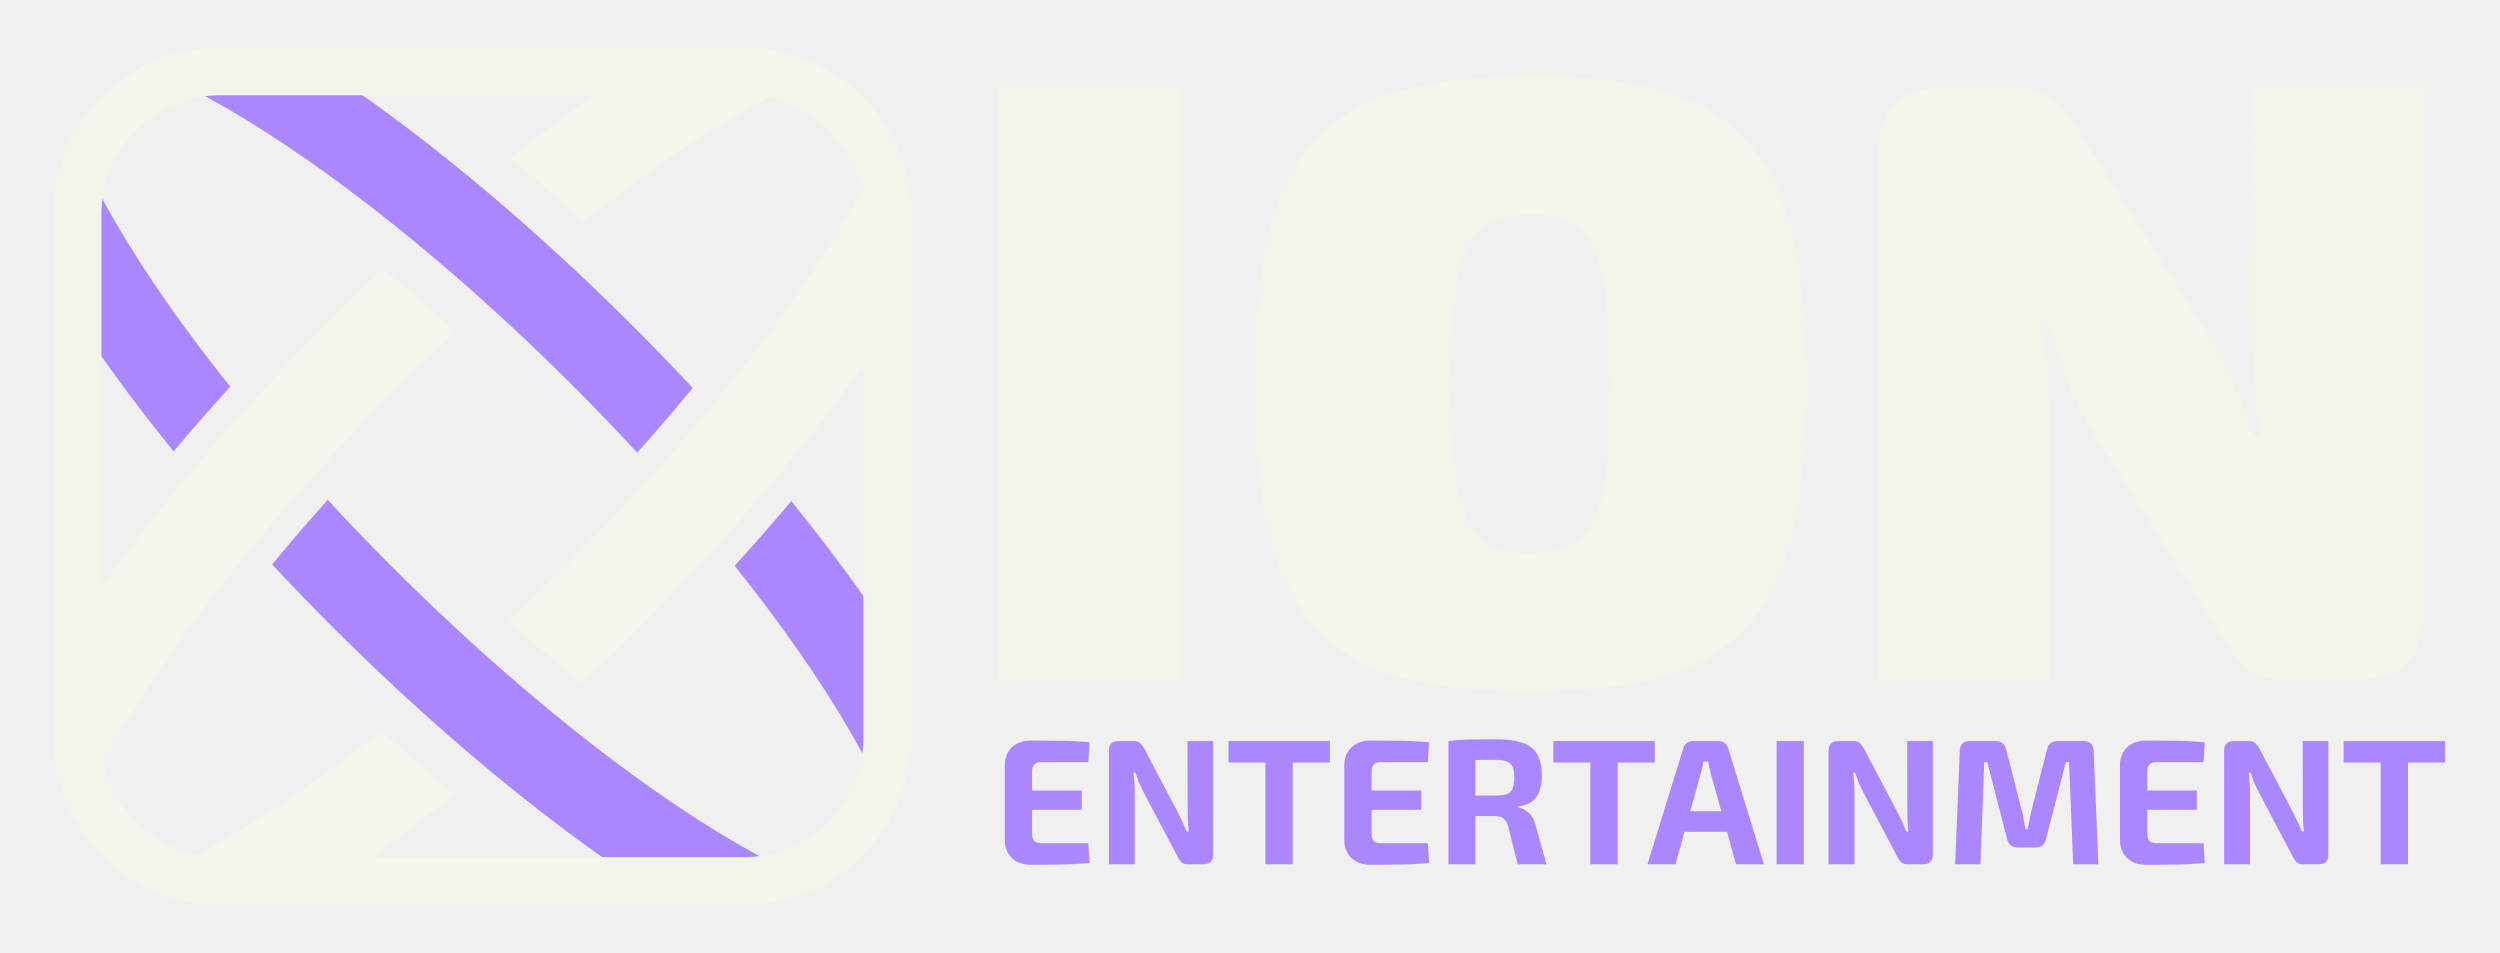
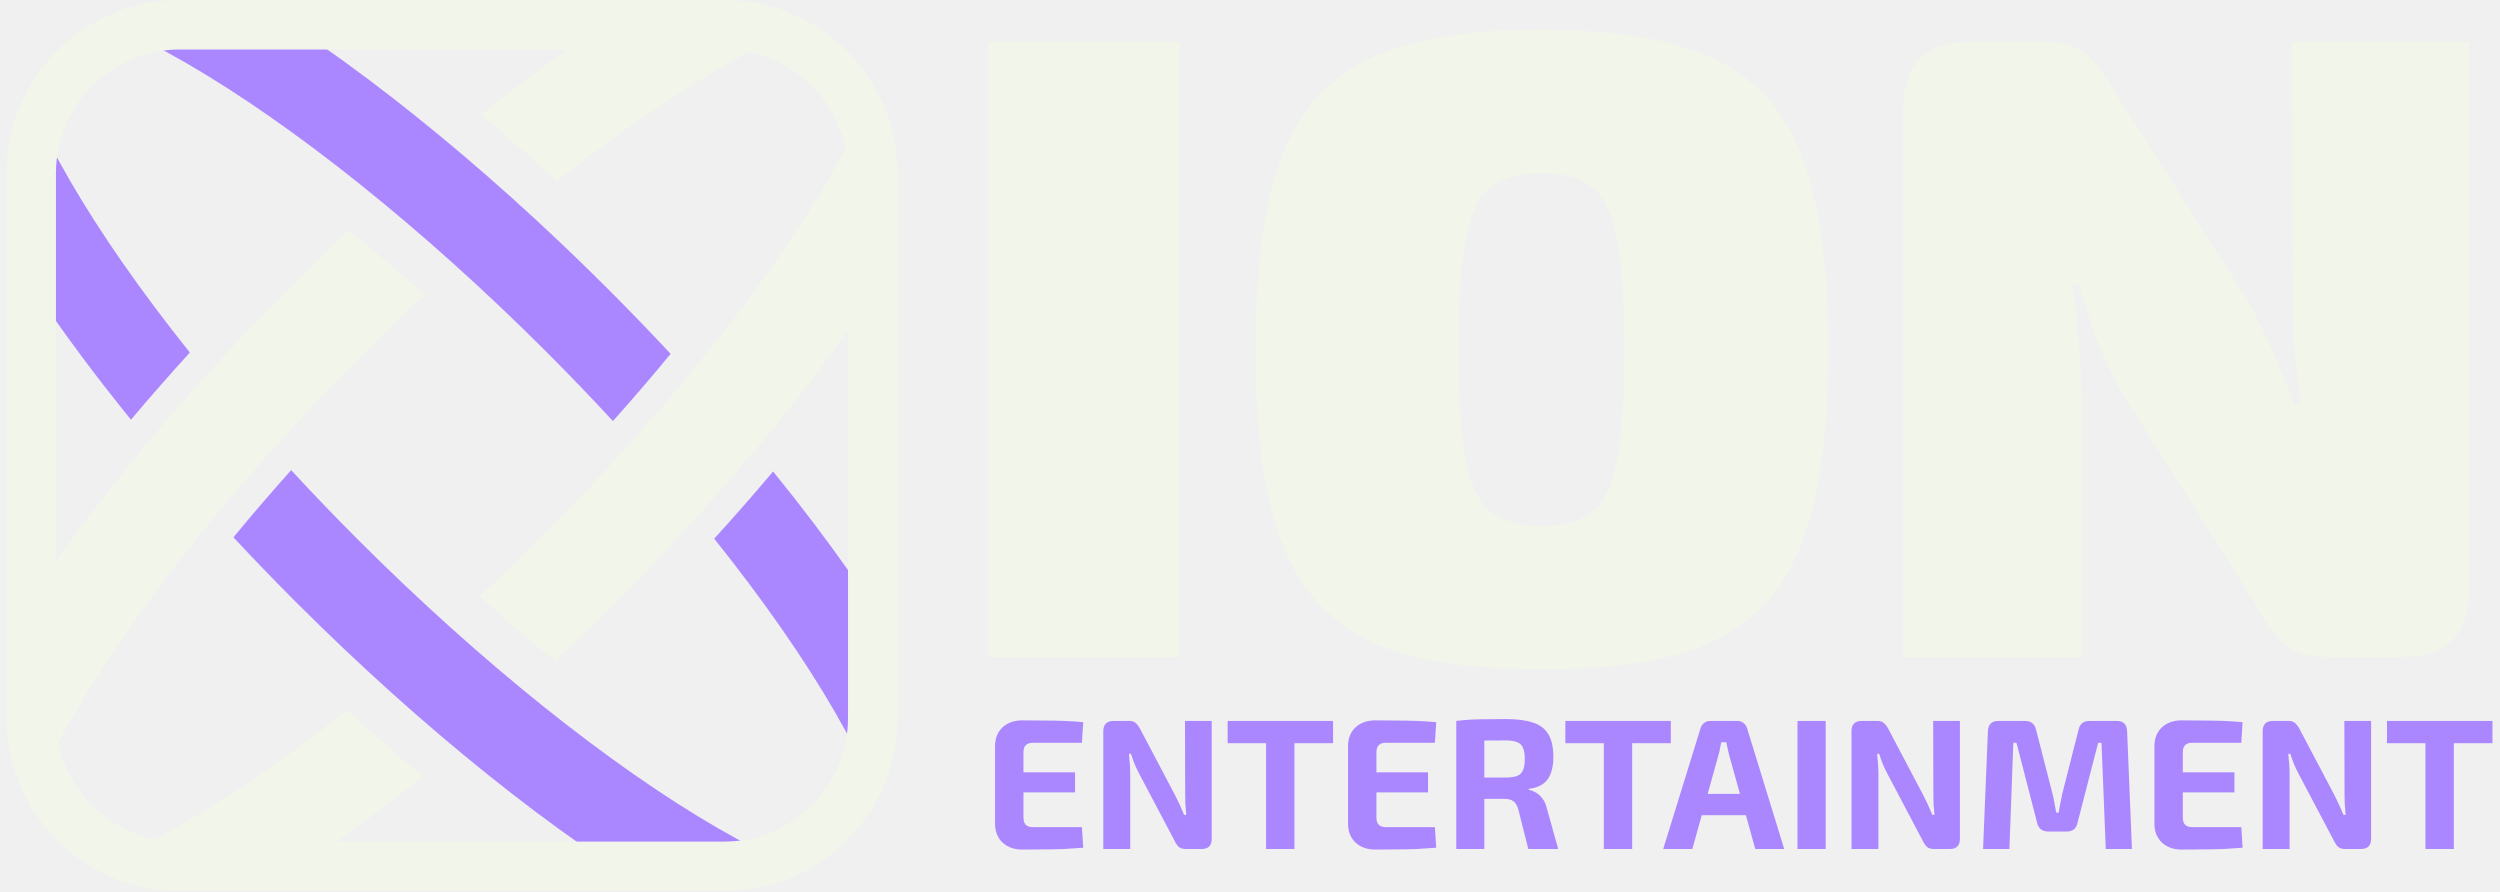
- <svg xmlns="http://www.w3.org/2000/svg" width="5250" height="2000" viewBox="0 0 5250 2000" fill="none">
-   <path d="M2165.13 1555.12C2179.13 1555.12 2193.25 1555.25 2207.5 1555.5C2221.75 1555.5 2235.75 1555.75 2249.5 1556.25C2263.25 1556.75 2276.13 1557.62 2288.13 1558.87L2285.5 1600.5H2186.13C2179.88 1600.5 2175.13 1602.12 2171.88 1605.37C2168.88 1608.62 2167.38 1613.37 2167.38 1619.62V1751.62C2167.38 1757.87 2168.88 1762.62 2171.88 1765.87C2175.13 1769.12 2179.88 1770.75 2186.13 1770.75H2285.5L2288.13 1812.37C2276.13 1813.37 2263.25 1814.25 2249.5 1815C2235.75 1815.5 2221.75 1815.75 2207.5 1815.75C2193.25 1816 2179.13 1816.13 2165.13 1816.13C2148.63 1816.13 2135.25 1811.37 2125 1801.87C2115 1792.12 2110 1779.5 2110 1764V1607.25C2110 1591.5 2115 1578.87 2125 1569.37C2135.25 1559.87 2148.63 1555.12 2165.13 1555.12ZM2116.75 1660.12H2271.63V1700.62H2116.75V1660.12ZM2547.67 1556.25V1794.37C2547.67 1808.12 2540.8 1815 2527.05 1815H2495.55C2489.3 1815 2484.55 1813.62 2481.3 1810.87C2478.05 1807.87 2475.05 1803.5 2472.3 1797.75L2400.67 1662C2397.67 1656.25 2394.67 1649.87 2391.67 1642.87C2388.92 1635.87 2386.55 1629.12 2384.55 1622.62H2380.42C2381.17 1629.37 2381.8 1636.25 2382.3 1643.25C2382.8 1650 2383.05 1656.75 2383.05 1663.5V1815H2328.67V1576.87C2328.67 1563.12 2335.67 1556.25 2349.67 1556.25H2380.8C2386.8 1556.25 2391.3 1557.75 2394.3 1560.75C2397.55 1563.5 2400.67 1567.75 2403.67 1573.5L2473.05 1705.12C2476.05 1710.87 2479.17 1717.25 2482.42 1724.25C2485.67 1731.25 2488.8 1738.5 2491.8 1746H2496.3C2495.55 1738.5 2494.92 1731.25 2494.42 1724.25C2494.17 1717 2494.05 1709.87 2494.05 1702.87L2493.67 1556.25H2547.67ZM2714.8 1556.25V1815H2657.43V1556.25H2714.8ZM2792.8 1556.25V1601.25H2579.8V1556.25H2792.8ZM2878.14 1555.12C2892.14 1555.12 2906.26 1555.25 2920.51 1555.5C2934.76 1555.5 2948.76 1555.75 2962.51 1556.25C2976.26 1556.75 2989.14 1557.62 3001.14 1558.87L2998.51 1600.5H2899.14C2892.89 1600.5 2888.14 1602.12 2884.89 1605.37C2881.89 1608.62 2880.39 1613.37 2880.39 1619.62V1751.62C2880.39 1757.87 2881.89 1762.62 2884.89 1765.87C2888.14 1769.12 2892.89 1770.75 2899.14 1770.75H2998.51L3001.14 1812.37C2989.14 1813.37 2976.26 1814.25 2962.51 1815C2948.76 1815.5 2934.76 1815.75 2920.51 1815.75C2906.26 1816 2892.14 1816.13 2878.14 1816.13C2861.64 1816.13 2848.26 1811.37 2838.01 1801.87C2828.01 1792.12 2823.01 1779.5 2823.01 1764V1607.25C2823.01 1591.5 2828.01 1578.87 2838.01 1569.37C2848.26 1559.87 2861.64 1555.12 2878.14 1555.12ZM2829.76 1660.12H2984.64V1700.62H2829.76V1660.12ZM3141.43 1552.5C3164.18 1552.5 3182.56 1554.87 3196.56 1559.62C3210.81 1564.12 3221.18 1572 3227.68 1583.25C3234.43 1594.25 3237.81 1609.62 3237.81 1629.37C3237.81 1641.37 3236.18 1652 3232.93 1661.25C3229.93 1670.25 3224.81 1677.5 3217.56 1683C3210.31 1688.5 3200.43 1692 3187.93 1693.5V1695.37C3192.43 1696.12 3197.06 1697.87 3201.81 1700.62C3206.81 1703.37 3211.43 1707.5 3215.68 1713C3219.93 1718.25 3223.06 1725.37 3225.06 1734.37L3247.56 1815H3187.18L3167.31 1736.25C3165.06 1727.75 3161.68 1721.87 3157.18 1718.63C3152.93 1715.37 3146.93 1713.75 3139.18 1713.75C3122.18 1713.75 3107.81 1713.75 3096.06 1713.75C3084.56 1713.5 3074.81 1713.25 3066.81 1713C3059.06 1712.75 3052.06 1712.5 3045.81 1712.25L3046.93 1670.62H3140.31C3150.31 1670.62 3158.18 1669.62 3163.93 1667.62C3169.93 1665.37 3174.06 1661.5 3176.31 1656C3178.81 1650.5 3180.06 1642.87 3180.06 1633.12C3180.06 1623.12 3178.81 1615.5 3176.31 1610.25C3174.06 1604.75 3169.93 1601 3163.93 1599C3158.18 1596.75 3150.31 1595.62 3140.31 1595.62C3116.81 1595.62 3096.93 1595.75 3080.68 1596C3064.43 1596.25 3053.31 1596.62 3047.31 1597.12L3041.68 1556.25C3052.18 1555 3062.06 1554.12 3071.31 1553.62C3080.56 1553.12 3090.68 1552.87 3101.68 1552.87C3112.68 1552.62 3125.93 1552.5 3141.43 1552.5ZM3098.31 1556.25V1815H3041.68V1556.25H3098.31ZM3397.05 1556.25V1815H3339.68V1556.25H3397.05ZM3475.05 1556.25V1601.25H3262.05V1556.25H3475.05ZM3609.28 1556.25C3614.03 1556.25 3618.16 1557.62 3621.66 1560.37C3625.41 1563.12 3627.91 1566.75 3629.16 1571.25L3704.16 1815H3645.66L3592.78 1624.87C3591.78 1620.62 3590.78 1616.37 3589.78 1612.12C3588.78 1607.62 3587.91 1603.37 3587.16 1599.37H3577.03C3576.28 1603.37 3575.41 1607.62 3574.41 1612.12C3573.66 1616.37 3572.66 1620.62 3571.41 1624.87L3518.53 1815H3459.66L3535.03 1571.25C3536.28 1566.75 3538.66 1563.12 3542.16 1560.37C3545.91 1557.62 3550.16 1556.25 3554.91 1556.25H3609.28ZM3649.03 1703.62V1746.75H3514.78V1703.62H3649.03ZM3787.9 1556.25V1815H3730.9V1556.25H3787.9ZM4059.02 1556.25V1794.37C4059.02 1808.12 4052.15 1815 4038.4 1815H4006.9C4000.65 1815 3995.9 1813.62 3992.65 1810.87C3989.4 1807.87 3986.4 1803.5 3983.65 1797.75L3912.02 1662C3909.02 1656.25 3906.02 1649.87 3903.02 1642.87C3900.27 1635.87 3897.9 1629.12 3895.9 1622.62H3891.77C3892.52 1629.37 3893.15 1636.25 3893.65 1643.25C3894.15 1650 3894.4 1656.75 3894.4 1663.5V1815H3840.02V1576.87C3840.02 1563.12 3847.02 1556.25 3861.02 1556.25H3892.15C3898.15 1556.25 3902.65 1557.75 3905.65 1560.75C3908.9 1563.5 3912.02 1567.75 3915.02 1573.5L3984.4 1705.12C3987.4 1710.87 3990.52 1717.25 3993.77 1724.25C3997.02 1731.25 4000.15 1738.5 4003.15 1746H4007.65C4006.9 1738.5 4006.27 1731.25 4005.77 1724.25C4005.52 1717 4005.4 1709.87 4005.4 1702.87L4005.02 1556.25H4059.02ZM4375.78 1556.25C4389.28 1556.25 4396.28 1563.25 4396.78 1577.25L4406.53 1815H4353.65L4345.03 1600.5H4338.28L4296.65 1761.75C4294.4 1773.75 4286.9 1779.75 4274.15 1779.75H4238.15C4225.4 1779.75 4217.65 1773.75 4214.9 1761.75L4173.28 1600.5H4166.9L4159.03 1815H4105.78L4115.53 1577.25C4116.03 1563.25 4123.15 1556.25 4136.9 1556.25H4190.53C4202.78 1556.25 4210.28 1562.37 4213.03 1574.62L4246.4 1704.75C4247.9 1710.75 4249.15 1716.87 4250.15 1723.12C4251.15 1729.12 4252.28 1735.25 4253.53 1741.5H4258.4C4259.65 1735.25 4260.78 1729.12 4261.78 1723.12C4263.03 1716.87 4264.28 1710.62 4265.53 1704.37L4298.53 1574.62C4301.03 1562.37 4308.53 1556.25 4321.03 1556.25H4375.78ZM4507.04 1555.12C4521.04 1555.12 4535.17 1555.25 4549.42 1555.5C4563.67 1555.5 4577.67 1555.75 4591.42 1556.25C4605.17 1556.75 4618.04 1557.62 4630.04 1558.87L4627.42 1600.5H4528.04C4521.79 1600.5 4517.04 1602.12 4513.79 1605.37C4510.79 1608.62 4509.29 1613.37 4509.29 1619.62V1751.62C4509.29 1757.87 4510.79 1762.62 4513.79 1765.87C4517.04 1769.12 4521.79 1770.75 4528.04 1770.75H4627.42L4630.04 1812.37C4618.04 1813.37 4605.17 1814.25 4591.42 1815C4577.67 1815.5 4563.67 1815.75 4549.42 1815.75C4535.17 1816 4521.04 1816.13 4507.04 1816.13C4490.54 1816.13 4477.17 1811.37 4466.92 1801.87C4456.92 1792.12 4451.92 1779.5 4451.92 1764V1607.25C4451.92 1591.5 4456.92 1578.87 4466.92 1569.37C4477.17 1559.87 4490.54 1555.12 4507.04 1555.12ZM4458.67 1660.12H4613.54V1700.62H4458.67V1660.12ZM4889.59 1556.25V1794.37C4889.59 1808.12 4882.72 1815 4868.97 1815H4837.47C4831.22 1815 4826.47 1813.62 4823.22 1810.87C4819.97 1807.87 4816.97 1803.5 4814.22 1797.75L4742.59 1662C4739.59 1656.25 4736.59 1649.87 4733.59 1642.87C4730.84 1635.87 4728.47 1629.12 4726.47 1622.62H4722.34C4723.09 1629.37 4723.72 1636.25 4724.22 1643.25C4724.72 1650 4724.97 1656.75 4724.97 1663.5V1815H4670.59V1576.87C4670.59 1563.12 4677.59 1556.25 4691.59 1556.25H4722.72C4728.72 1556.25 4733.22 1557.75 4736.22 1560.75C4739.47 1563.5 4742.59 1567.75 4745.59 1573.5L4814.97 1705.12C4817.97 1710.87 4821.09 1717.25 4824.34 1724.25C4827.59 1731.25 4830.72 1738.5 4833.72 1746H4838.22C4837.47 1738.5 4836.84 1731.25 4836.34 1724.25C4836.09 1717 4835.97 1709.87 4835.97 1702.87L4835.59 1556.25H4889.59ZM5056.72 1556.25V1815H4999.35V1556.25H5056.72ZM5134.72 1556.25V1601.25H4921.72V1556.25H5134.72Z" fill="#AB87FF" />
-   <path d="M2482.4 185V1427H2095.4V185H2482.4ZM3213.72 159.8C3320.52 159.8 3410.52 170 3483.72 190.4C3558.12 209.6 3618.12 243.2 3663.72 291.2C3709.32 339.2 3742.32 405.2 3762.72 489.2C3783.12 572 3793.32 677.6 3793.32 806C3793.32 933.2 3783.12 1038.8 3762.72 1122.8C3742.32 1206.8 3709.32 1272.8 3663.72 1320.8C3618.12 1368.8 3558.12 1403 3483.72 1423.4C3410.52 1442.6 3320.52 1452.2 3213.72 1452.2C3108.12 1452.2 3018.12 1442.6 2943.72 1423.4C2870.52 1403 2811.12 1368.8 2765.52 1320.8C2719.92 1272.8 2686.92 1206.8 2666.52 1122.8C2646.12 1038.8 2635.92 933.2 2635.92 806C2635.92 677.6 2646.12 572 2666.52 489.2C2686.92 405.2 2719.92 339.2 2765.52 291.2C2811.12 243.2 2870.52 209.6 2943.72 190.4C3018.12 170 3108.12 159.8 3213.72 159.8ZM3213.72 449.6C3169.32 449.6 3135.12 459.2 3111.12 478.4C3087.12 497.6 3070.32 533 3060.72 584.6C3051.12 636.2 3046.32 710 3046.32 806C3046.32 902 3051.12 975.8 3060.72 1027.4C3070.32 1079 3087.12 1114.4 3111.12 1133.6C3135.12 1152.8 3169.32 1162.4 3213.72 1162.4C3258.12 1162.4 3292.32 1152.8 3316.32 1133.6C3340.32 1114.4 3357.12 1079 3366.72 1027.4C3376.32 975.8 3381.12 902 3381.12 806C3381.12 710 3376.32 636.2 3366.72 584.6C3357.12 533 3340.32 497.6 3316.32 478.4C3292.32 459.2 3258.12 449.6 3213.72 449.6ZM5087.58 185V1292C5087.58 1382 5042.58 1427 4952.58 1427H4803.18C4762.38 1427 4731.78 1417.4 4711.38 1398.2C4692.18 1379 4672.38 1350.8 4651.98 1313.6L4381.98 887C4365.18 855.8 4349.58 822.2 4335.18 786.2C4321.98 749 4309.98 711.8 4299.18 674.6H4286.58C4292.58 711.8 4296.78 750.2 4299.18 789.8C4302.78 828.2 4304.58 865.4 4304.58 901.4V1427H3944.58V320C3944.58 230 3989.58 185 4079.58 185H4228.98C4269.78 185 4299.78 194.6 4318.98 213.8C4338.18 233 4358.58 261.2 4380.18 298.4L4639.38 705.2C4656.18 735.2 4672.38 768.2 4687.98 804.2C4704.78 840.2 4720.38 878 4734.78 917.6H4747.38C4742.58 879.2 4738.38 841.4 4734.78 804.2C4732.38 767 4731.18 729.8 4731.18 692.6L4729.38 185H5087.58Z" fill="#F2F5EA" />
-   <rect x="163" y="150" width="1700" height="1700" rx="300" stroke="#F2F5EA" stroke-width="100" />
-   <mask id="mask0_7_2995" style="mask-type:alpha" maskUnits="userSpaceOnUse" x="213" y="200" width="1600" height="1600">
-     <rect x="213" y="200" width="1600" height="1600" rx="250" fill="#F2F5EA" />
-   </mask>
-   <g mask="url(#mask0_7_2995)">
-     <path d="M804.833 564.844C855.239 606.051 906.32 649.853 957.541 695.871C914.968 735.485 872.68 776.275 830.977 817.979C708.863 940.092 594.586 1067.2 494.715 1191.88C394.731 1316.69 311.901 1435.67 250.417 1541.87C188.302 1649.16 151.946 1736.61 138.099 1800.51C131.227 1832.22 130.937 1853.51 132.801 1866.32C133.746 1872.81 135.055 1876.11 135.752 1877.46C137.106 1878.16 140.399 1879.47 146.898 1880.42C159.708 1882.28 180.993 1881.99 212.705 1875.12C276.604 1861.27 364.053 1824.92 471.343 1762.8C571.859 1704.61 683.824 1627.29 801.349 1534.4C851.988 1580.74 903.036 1625.53 954.078 1668.41C951.511 1670.48 948.944 1672.54 946.378 1674.59C815.709 1779.27 688.395 1868.24 571.549 1935.89C455.794 2002.9 347.813 2050.48 255.062 2070.58C167.842 2089.48 66.266 2089.4 -4.103 2020.61L-5.76 2018.98C-76.184 1948.55 -76.413 1846.06 -57.364 1758.15C-37.265 1665.4 10.315 1557.42 77.331 1441.67C144.979 1324.82 233.948 1197.51 338.622 1066.84C443.409 936.027 562.642 803.47 689.556 676.557C727.542 638.57 766.034 601.272 804.833 564.844ZM1771.15 -70.362C1859.06 -89.411 1961.55 -89.182 2031.97 -18.758L1890.55 122.664L2031.97 -18.757C2102.4 51.668 2102.63 154.158 2083.58 242.064C2063.48 334.816 2015.9 442.797 1948.88 558.552C1881.24 675.398 1792.27 802.713 1687.59 933.382C1582.8 1064.19 1463.57 1196.75 1336.66 1323.66C1298.67 1361.65 1260.18 1398.95 1221.38 1435.37C1170.66 1393.91 1119.58 1350.08 1068.67 1304.34C1111.25 1264.73 1153.53 1223.94 1195.24 1182.24C1317.35 1060.13 1431.63 933.014 1531.5 808.341C1631.48 683.526 1714.31 564.544 1775.8 458.345C1837.91 351.055 1874.27 263.607 1888.12 199.708C1894.99 167.996 1895.28 146.71 1893.41 133.9C1892.47 127.402 1891.16 124.11 1890.46 122.755C1889.11 122.058 1885.81 120.748 1879.32 119.803C1866.51 117.939 1845.22 118.229 1813.51 125.101C1749.61 138.948 1662.16 175.303 1554.87 237.418C1454.36 295.611 1342.39 372.929 1224.87 465.812C1174.14 419.404 1123.1 374.615 1072.14 331.809C1074.7 329.742 1077.27 327.68 1079.84 325.624C1210.5 220.95 1337.82 131.981 1454.67 64.333C1570.42 -2.683 1678.4 -50.263 1771.15 -70.362Z" fill="#F2F5EA" />
-     <path d="M688.149 1049.66C731.787 1096.92 776.894 1143.87 823.12 1190.1C945.5 1312.48 1072.92 1427.03 1197.93 1527.17C1323.07 1627.42 1442.52 1710.59 1549.31 1772.42C1657.07 1834.8 1745.66 1871.78 1811.16 1885.97C1880.89 1901.09 1898.25 1885.56 1898.41 1885.41C1898.69 1885.13 1914.03 1867.61 1898.98 1798.16C1884.93 1733.33 1848.38 1645.07 1785.42 1536.31C1723.26 1428.94 1640.54 1310.49 1542.73 1188.13C1583.71 1143.08 1623.45 1097.74 1661.67 1052.39C1772.9 1189.39 1867.85 1323.88 1939.27 1447.23C2006.7 1563.7 2053.14 1670.16 2072.72 1760.51C2091.3 1846.22 2090.9 1944.34 2024.12 2011.12C1957.83 2077.41 1860.35 2078.54 1773.51 2059.72C1682.36 2039.97 1575.52 1993.01 1460.23 1926.27C1343.98 1858.96 1217.13 1770.33 1086.78 1665.92C956.315 1561.41 824.06 1442.45 697.413 1315.8C654.489 1272.88 612.45 1229.31 571.556 1185.39C608.7 1140.26 647.671 1094.9 688.149 1049.66ZM2.099 -10.902C68.877 -77.68 166.995 -78.078 252.71 -59.504C343.057 -39.926 449.516 6.52 565.983 73.948C799.842 209.34 1073.72 429.326 1328.8 684.412C1371.83 727.443 1413.87 771.01 1454.66 814.828C1417.52 859.95 1378.55 905.312 1338.07 950.551C1294.64 903.512 1249.55 856.572 1203.1 810.12C955.25 562.274 693.513 353.202 476.91 227.801C368.147 164.833 279.887 128.288 215.06 114.24C145.621 99.193 128.096 114.517 127.807 114.806C127.681 114.932 112.117 132.267 127.24 202.059C141.435 267.561 178.414 356.15 240.802 463.91C302.1 569.79 384.383 688.107 483.482 812.082C442.502 857.132 402.766 902.476 364.547 947.821C358.754 940.687 353.002 933.558 347.295 926.433C242.882 796.089 154.253 669.237 86.948 552.982C20.204 437.698 -26.752 330.857 -46.504 239.709C-65.322 152.867 -64.19 55.386 2.099 -10.902Z" fill="#AB87FF" />
+ <svg xmlns="http://www.w3.org/2000/svg" width="5050" height="1800" viewBox="0 0 5050 1800" fill="none">
+   <g clip-path="url(#clip0_7_2995)">
+     <path d="M2065.13 1455.12C2079.13 1455.12 2093.25 1455.25 2107.5 1455.5C2121.75 1455.5 2135.75 1455.75 2149.5 1456.25C2163.25 1456.75 2176.13 1457.62 2188.13 1458.87L2185.5 1500.5H2086.13C2079.88 1500.5 2075.13 1502.12 2071.88 1505.37C2068.88 1508.62 2067.38 1513.37 2067.38 1519.62V1651.62C2067.38 1657.87 2068.88 1662.62 2071.88 1665.87C2075.13 1669.12 2079.88 1670.75 2086.13 1670.75H2185.5L2188.13 1712.37C2176.13 1713.37 2163.25 1714.25 2149.5 1715C2135.75 1715.5 2121.75 1715.75 2107.5 1715.75C2093.25 1716 2079.13 1716.13 2065.13 1716.13C2048.63 1716.13 2035.25 1711.37 2025 1701.87C2015 1692.12 2010 1679.5 2010 1664V1507.25C2010 1491.5 2015 1478.87 2025 1469.37C2035.25 1459.87 2048.63 1455.12 2065.13 1455.12ZM2016.75 1560.12H2171.63V1600.62H2016.75V1560.12ZM2447.67 1456.25V1694.37C2447.67 1708.12 2440.8 1715 2427.05 1715H2395.55C2389.3 1715 2384.55 1713.62 2381.3 1710.87C2378.05 1707.87 2375.05 1703.5 2372.3 1697.75L2300.67 1562C2297.67 1556.25 2294.67 1549.87 2291.67 1542.87C2288.92 1535.87 2286.55 1529.12 2284.55 1522.62H2280.42C2281.17 1529.37 2281.8 1536.25 2282.3 1543.25C2282.8 1550 2283.05 1556.75 2283.05 1563.5V1715H2228.67V1476.87C2228.67 1463.12 2235.67 1456.25 2249.67 1456.25H2280.8C2286.8 1456.25 2291.3 1457.75 2294.3 1460.75C2297.55 1463.5 2300.67 1467.75 2303.67 1473.5L2373.05 1605.12C2376.05 1610.87 2379.17 1617.25 2382.42 1624.25C2385.67 1631.25 2388.8 1638.5 2391.8 1646H2396.3C2395.55 1638.5 2394.92 1631.25 2394.42 1624.25C2394.17 1617 2394.05 1609.87 2394.05 1602.87L2393.67 1456.25H2447.67ZM2614.8 1456.25V1715H2557.43V1456.25H2614.8ZM2692.8 1456.25V1501.25H2479.8V1456.25H2692.8ZM2778.14 1455.12C2792.14 1455.12 2806.26 1455.25 2820.51 1455.5C2834.76 1455.5 2848.76 1455.75 2862.51 1456.25C2876.26 1456.75 2889.14 1457.62 2901.14 1458.87L2898.51 1500.5H2799.14C2792.89 1500.5 2788.14 1502.12 2784.89 1505.37C2781.89 1508.62 2780.39 1513.37 2780.39 1519.62V1651.62C2780.39 1657.87 2781.89 1662.62 2784.89 1665.87C2788.14 1669.12 2792.89 1670.75 2799.14 1670.75H2898.51L2901.14 1712.37C2889.14 1713.37 2876.26 1714.25 2862.51 1715C2848.76 1715.5 2834.76 1715.75 2820.51 1715.75C2806.26 1716 2792.14 1716.13 2778.14 1716.13C2761.64 1716.13 2748.26 1711.37 2738.01 1701.87C2728.01 1692.12 2723.01 1679.5 2723.01 1664V1507.25C2723.01 1491.5 2728.01 1478.87 2738.01 1469.37C2748.26 1459.87 2761.64 1455.12 2778.14 1455.12ZM2729.76 1560.12H2884.64V1600.62H2729.76V1560.12ZM3041.43 1452.5C3064.18 1452.5 3082.56 1454.87 3096.56 1459.62C3110.81 1464.12 3121.18 1472 3127.68 1483.25C3134.43 1494.25 3137.81 1509.62 3137.81 1529.37C3137.81 1541.37 3136.18 1552 3132.93 1561.25C3129.93 1570.25 3124.81 1577.5 3117.56 1583C3110.31 1588.5 3100.43 1592 3087.93 1593.5V1595.37C3092.43 1596.12 3097.06 1597.87 3101.81 1600.62C3106.81 1603.37 3111.43 1607.5 3115.68 1613C3119.93 1618.25 3123.06 1625.37 3125.06 1634.37L3147.56 1715H3087.18L3067.31 1636.25C3065.06 1627.75 3061.68 1621.87 3057.18 1618.63C3052.93 1615.37 3046.93 1613.75 3039.18 1613.75C3022.18 1613.75 3007.81 1613.75 2996.06 1613.75C2984.56 1613.5 2974.81 1613.25 2966.81 1613C2959.06 1612.75 2952.06 1612.5 2945.81 1612.25L2946.93 1570.62H3040.31C3050.31 1570.62 3058.18 1569.62 3063.93 1567.62C3069.93 1565.37 3074.06 1561.5 3076.31 1556C3078.81 1550.5 3080.06 1542.87 3080.06 1533.12C3080.06 1523.12 3078.81 1515.5 3076.31 1510.25C3074.06 1504.75 3069.93 1501 3063.93 1499C3058.18 1496.75 3050.31 1495.62 3040.31 1495.62C3016.81 1495.62 2996.93 1495.75 2980.68 1496C2964.43 1496.25 2953.31 1496.62 2947.31 1497.12L2941.68 1456.25C2952.18 1455 2962.06 1454.12 2971.31 1453.62C2980.56 1453.12 2990.68 1452.87 3001.68 1452.87C3012.68 1452.62 3025.93 1452.5 3041.43 1452.5ZM2998.31 1456.25V1715H2941.68V1456.25H2998.31ZM3297.05 1456.25V1715H3239.68V1456.25H3297.05ZM3375.05 1456.25V1501.25H3162.05V1456.25H3375.05ZM3509.28 1456.25C3514.03 1456.25 3518.16 1457.62 3521.66 1460.37C3525.41 1463.12 3527.91 1466.75 3529.16 1471.25L3604.16 1715H3545.66L3492.78 1524.87C3491.78 1520.62 3490.78 1516.37 3489.78 1512.12C3488.78 1507.62 3487.91 1503.37 3487.16 1499.37H3477.03C3476.28 1503.37 3475.41 1507.62 3474.41 1512.12C3473.66 1516.37 3472.66 1520.62 3471.41 1524.87L3418.53 1715H3359.66L3435.03 1471.25C3436.28 1466.75 3438.66 1463.12 3442.16 1460.37C3445.91 1457.62 3450.16 1456.25 3454.91 1456.25H3509.28ZM3549.03 1603.62V1646.75H3414.78V1603.62H3549.03ZM3687.9 1456.25V1715H3630.9V1456.25H3687.9ZM3959.02 1456.25V1694.37C3959.02 1708.12 3952.15 1715 3938.4 1715H3906.9C3900.65 1715 3895.9 1713.62 3892.65 1710.87C3889.4 1707.87 3886.4 1703.5 3883.65 1697.75L3812.02 1562C3809.02 1556.25 3806.02 1549.87 3803.02 1542.87C3800.27 1535.87 3797.9 1529.12 3795.9 1522.62H3791.77C3792.52 1529.37 3793.15 1536.25 3793.65 1543.25C3794.15 1550 3794.4 1556.75 3794.4 1563.5V1715H3740.02V1476.87C3740.02 1463.12 3747.02 1456.25 3761.02 1456.25H3792.15C3798.15 1456.25 3802.65 1457.75 3805.65 1460.75C3808.9 1463.5 3812.02 1467.75 3815.02 1473.5L3884.4 1605.12C3887.4 1610.87 3890.52 1617.25 3893.77 1624.25C3897.02 1631.25 3900.15 1638.5 3903.15 1646H3907.65C3906.9 1638.5 3906.27 1631.25 3905.77 1624.25C3905.52 1617 3905.4 1609.87 3905.4 1602.87L3905.02 1456.25H3959.02ZM4275.78 1456.25C4289.28 1456.25 4296.28 1463.25 4296.78 1477.25L4306.53 1715H4253.65L4245.03 1500.5H4238.28L4196.65 1661.75C4194.4 1673.75 4186.9 1679.75 4174.15 1679.75H4138.15C4125.4 1679.75 4117.65 1673.75 4114.9 1661.75L4073.28 1500.5H4066.9L4059.03 1715H4005.78L4015.53 1477.25C4016.03 1463.25 4023.15 1456.25 4036.9 1456.25H4090.53C4102.78 1456.25 4110.28 1462.37 4113.03 1474.62L4146.4 1604.75C4147.9 1610.75 4149.15 1616.87 4150.15 1623.12C4151.15 1629.12 4152.28 1635.25 4153.53 1641.5H4158.4C4159.65 1635.25 4160.78 1629.12 4161.78 1623.12C4163.03 1616.87 4164.28 1610.62 4165.53 1604.37L4198.53 1474.62C4201.03 1462.37 4208.53 1456.25 4221.03 1456.25H4275.78ZM4407.04 1455.12C4421.04 1455.12 4435.17 1455.25 4449.42 1455.5C4463.67 1455.5 4477.67 1455.75 4491.42 1456.25C4505.17 1456.75 4518.04 1457.62 4530.04 1458.87L4527.42 1500.5H4428.04C4421.79 1500.5 4417.04 1502.12 4413.79 1505.37C4410.79 1508.62 4409.29 1513.37 4409.29 1519.62V1651.62C4409.29 1657.87 4410.79 1662.62 4413.79 1665.87C4417.04 1669.12 4421.79 1670.75 4428.04 1670.75H4527.42L4530.04 1712.37C4518.04 1713.37 4505.17 1714.25 4491.42 1715C4477.67 1715.5 4463.67 1715.75 4449.42 1715.75C4435.17 1716 4421.04 1716.13 4407.04 1716.13C4390.54 1716.13 4377.17 1711.37 4366.92 1701.87C4356.92 1692.12 4351.92 1679.5 4351.92 1664V1507.25C4351.92 1491.5 4356.92 1478.87 4366.92 1469.37C4377.17 1459.87 4390.54 1455.12 4407.04 1455.12ZM4358.67 1560.12H4513.54V1600.62H4358.67V1560.12ZM4789.59 1456.25V1694.37C4789.59 1708.12 4782.72 1715 4768.97 1715H4737.47C4731.22 1715 4726.47 1713.62 4723.22 1710.87C4719.97 1707.87 4716.97 1703.5 4714.22 1697.75L4642.59 1562C4639.59 1556.25 4636.59 1549.87 4633.59 1542.87C4630.84 1535.87 4628.47 1529.12 4626.47 1522.62H4622.34C4623.09 1529.37 4623.72 1536.25 4624.22 1543.25C4624.72 1550 4624.97 1556.75 4624.97 1563.5V1715H4570.59V1476.87C4570.59 1463.12 4577.59 1456.25 4591.59 1456.25H4622.72C4628.72 1456.25 4633.22 1457.75 4636.22 1460.75C4639.47 1463.5 4642.59 1467.75 4645.59 1473.5L4714.97 1605.12C4717.97 1610.87 4721.09 1617.25 4724.34 1624.25C4727.59 1631.25 4730.72 1638.5 4733.72 1646H4738.22C4737.47 1638.5 4736.84 1631.25 4736.34 1624.25C4736.09 1617 4735.97 1609.87 4735.97 1602.87L4735.59 1456.25H4789.59ZM4956.72 1456.25V1715H4899.35V1456.25H4956.72ZM5034.72 1456.25V1501.25H4821.72V1456.25H5034.72Z" fill="#AB87FF" />
+     <path d="M2382.4 85V1327H1995.4V85H2382.4ZM3113.72 59.8C3220.52 59.8 3310.52 70 3383.72 90.4C3458.12 109.6 3518.12 143.2 3563.72 191.2C3609.32 239.2 3642.32 305.2 3662.72 389.2C3683.12 472 3693.32 577.6 3693.32 706C3693.32 833.2 3683.12 938.8 3662.72 1022.8C3642.32 1106.8 3609.32 1172.8 3563.72 1220.8C3518.12 1268.8 3458.12 1303 3383.72 1323.4C3310.52 1342.6 3220.52 1352.2 3113.72 1352.2C3008.12 1352.2 2918.12 1342.6 2843.72 1323.4C2770.52 1303 2711.12 1268.8 2665.52 1220.8C2619.92 1172.8 2586.92 1106.8 2566.52 1022.8C2546.12 938.8 2535.92 833.2 2535.92 706C2535.92 577.6 2546.12 472 2566.52 389.2C2586.92 305.2 2619.92 239.2 2665.52 191.2C2711.12 143.2 2770.52 109.6 2843.72 90.4C2918.12 70 3008.12 59.8 3113.72 59.8ZM3113.72 349.6C3069.32 349.6 3035.12 359.2 3011.12 378.4C2987.12 397.6 2970.32 433 2960.72 484.6C2951.12 536.2 2946.32 610 2946.32 706C2946.32 802 2951.12 875.8 2960.72 927.4C2970.32 979 2987.12 1014.4 3011.12 1033.6C3035.12 1052.8 3069.32 1062.4 3113.72 1062.4C3158.12 1062.4 3192.32 1052.8 3216.32 1033.6C3240.32 1014.4 3257.12 979 3266.72 927.4C3276.32 875.8 3281.12 802 3281.12 706C3281.12 610 3276.32 536.2 3266.72 484.6C3257.12 433 3240.32 397.6 3216.32 378.4C3192.32 359.2 3158.12 349.6 3113.72 349.6ZM4987.58 85V1192C4987.58 1282 4942.58 1327 4852.58 1327H4703.18C4662.38 1327 4631.78 1317.4 4611.38 1298.2C4592.18 1279 4572.38 1250.8 4551.98 1213.6L4281.98 787C4265.18 755.8 4249.58 722.2 4235.18 686.2C4221.98 649 4209.98 611.8 4199.18 574.6H4186.58C4192.58 611.8 4196.78 650.2 4199.18 689.8C4202.78 728.2 4204.58 765.4 4204.58 801.4V1327H3844.58V220C3844.58 130 3889.58 85 3979.58 85H4128.98C4169.78 85 4199.78 94.6 4218.98 113.8C4238.18 133 4258.58 161.2 4280.18 198.4L4539.38 605.2C4556.18 635.2 4572.38 668.2 4587.98 704.2C4604.78 740.2 4620.38 778 4634.78 817.6H4647.38C4642.58 779.2 4638.38 741.4 4634.78 704.2C4632.38 667 4631.18 629.8 4631.18 592.6L4629.38 85H4987.58Z" fill="#F2F5EA" />
+     <rect x="63" y="50" width="1700" height="1700" rx="300" stroke="#F2F5EA" stroke-width="100" />
+     <mask id="mask0_7_2995" style="mask-type:alpha" maskUnits="userSpaceOnUse" x="113" y="100" width="1600" height="1600">
+       <rect x="113" y="100" width="1600" height="1600" rx="250" fill="#F2F5EA" />
+     </mask>
+     <g mask="url(#mask0_7_2995)">
+       <path d="M704.834 464.844C755.24 506.05 806.32 549.853 857.541 595.871C814.968 635.485 772.68 676.275 730.977 717.979C608.863 840.092 494.586 967.204 394.715 1091.88C294.731 1216.69 211.901 1335.67 150.417 1441.87C88.302 1549.16 51.946 1636.61 38.099 1700.51C31.227 1732.22 30.937 1753.51 32.801 1766.32C33.746 1772.82 35.055 1776.11 35.752 1777.46C37.107 1778.16 40.4 1779.47 46.898 1780.42C59.707 1782.28 80.993 1781.99 112.705 1775.12C176.604 1761.27 264.052 1724.92 371.342 1662.8C471.858 1604.61 583.824 1527.29 701.35 1434.4C751.989 1480.74 803.036 1525.53 854.078 1568.41C851.51 1570.48 848.944 1572.54 846.378 1574.59C715.709 1679.27 588.395 1768.24 471.549 1835.88C355.793 1902.9 247.813 1950.48 155.062 1970.58C67.155 1989.63 -35.335 1989.4 -105.76 1918.98L-107.397 1917.32C-176.187 1846.95 -176.265 1745.37 -157.364 1658.15C-137.265 1565.4 -89.685 1457.42 -22.669 1341.67C44.979 1224.82 133.948 1097.51 238.622 966.837C343.409 836.026 462.642 703.47 589.556 576.557C627.542 538.57 666.035 501.273 704.834 464.844ZM1671.15 -170.362C1758.37 -189.263 1859.95 -189.184 1930.32 -120.396L1931.97 -118.758C2002.4 -48.333 2002.63 54.158 1983.58 142.064C1963.48 234.816 1915.9 342.797 1848.88 458.552C1781.24 575.398 1692.27 702.712 1587.59 833.381C1482.8 964.191 1363.57 1096.75 1236.66 1223.66C1198.67 1261.65 1160.18 1298.94 1121.38 1335.37C1070.66 1293.91 1019.58 1250.08 968.676 1204.34C1011.25 1164.73 1053.53 1123.94 1095.24 1082.24C1217.35 960.127 1331.63 833.014 1431.5 708.341C1531.48 583.526 1614.31 464.544 1675.8 358.345C1737.91 251.054 1774.27 163.606 1788.12 99.707C1794.99 67.995 1795.28 46.71 1793.41 33.9C1792.47 27.4 1791.16 24.108 1790.46 22.754C1789.1 22.057 1785.81 20.748 1779.32 19.803C1766.51 17.939 1745.22 18.229 1713.51 25.101C1649.61 38.948 1562.16 75.303 1454.87 137.418C1354.36 195.611 1242.39 272.928 1124.87 365.812C1074.14 319.403 1023.1 274.614 972.136 231.808C974.703 229.741 977.27 227.68 979.836 225.624C1110.51 120.95 1237.82 31.981 1354.67 -35.667C1470.42 -102.683 1578.4 -150.263 1671.15 -170.362Z" fill="#F2F5EA" />
+       <path d="M588.15 949.662C631.787 996.924 676.894 1043.87 723.12 1090.1C845.5 1212.48 972.916 1327.03 1097.93 1427.17C1223.07 1527.42 1342.52 1610.59 1449.31 1672.41C1557.07 1734.8 1645.66 1771.78 1711.16 1785.97C1780.89 1801.09 1798.25 1785.56 1798.41 1785.41C1798.69 1785.13 1814.03 1767.61 1798.98 1698.16C1784.93 1633.33 1748.38 1545.07 1685.42 1436.31C1623.26 1328.94 1540.54 1210.49 1442.73 1088.13C1483.71 1043.08 1523.45 997.739 1561.67 952.393C1672.9 1089.39 1767.85 1223.88 1839.27 1347.23C1906.7 1463.7 1953.14 1570.16 1972.72 1660.51C1991.3 1746.22 1990.9 1844.34 1924.12 1911.12C1857.83 1977.41 1760.35 1978.54 1673.51 1959.72C1582.36 1939.97 1475.52 1893.01 1360.23 1826.27C1243.98 1758.96 1117.13 1670.33 986.784 1565.92C856.315 1461.41 724.06 1342.45 597.413 1215.8C554.49 1172.88 512.45 1129.31 471.556 1085.39C508.7 1040.26 547.672 994.902 588.15 949.662ZM-97.901 -110.903C-31.123 -177.68 66.995 -178.078 152.71 -159.504C243.057 -139.926 349.516 -93.48 465.984 -26.052C699.842 109.34 973.717 329.326 1228.8 584.412C1271.83 627.443 1313.87 671.01 1354.66 714.828C1317.52 759.95 1278.55 805.312 1238.07 850.551C1194.64 803.512 1149.55 756.571 1103.1 710.12C855.25 462.274 593.513 253.202 376.91 127.801C268.147 64.833 179.887 28.288 115.06 14.24C45.621 -0.807 28.096 14.517 27.807 14.806C27.681 14.932 12.117 32.267 27.24 102.058C41.435 167.561 78.414 256.149 140.802 363.91C202.101 469.79 284.383 588.107 383.483 712.082C342.502 757.132 302.766 802.476 264.547 847.821C258.755 840.687 253.003 833.557 247.295 826.432C142.882 696.089 54.254 569.237 -13.052 452.982C-79.795 337.697 -126.752 230.857 -146.504 139.709C-165.322 52.867 -164.19 -44.614 -97.901 -110.903Z" fill="#AB87FF" />
+     </g>
  </g>
+   <defs>
+     <clipPath id="clip0_7_2995">
+       <rect width="5050" height="1800" fill="white" />
+     </clipPath>
+   </defs>
</svg>
